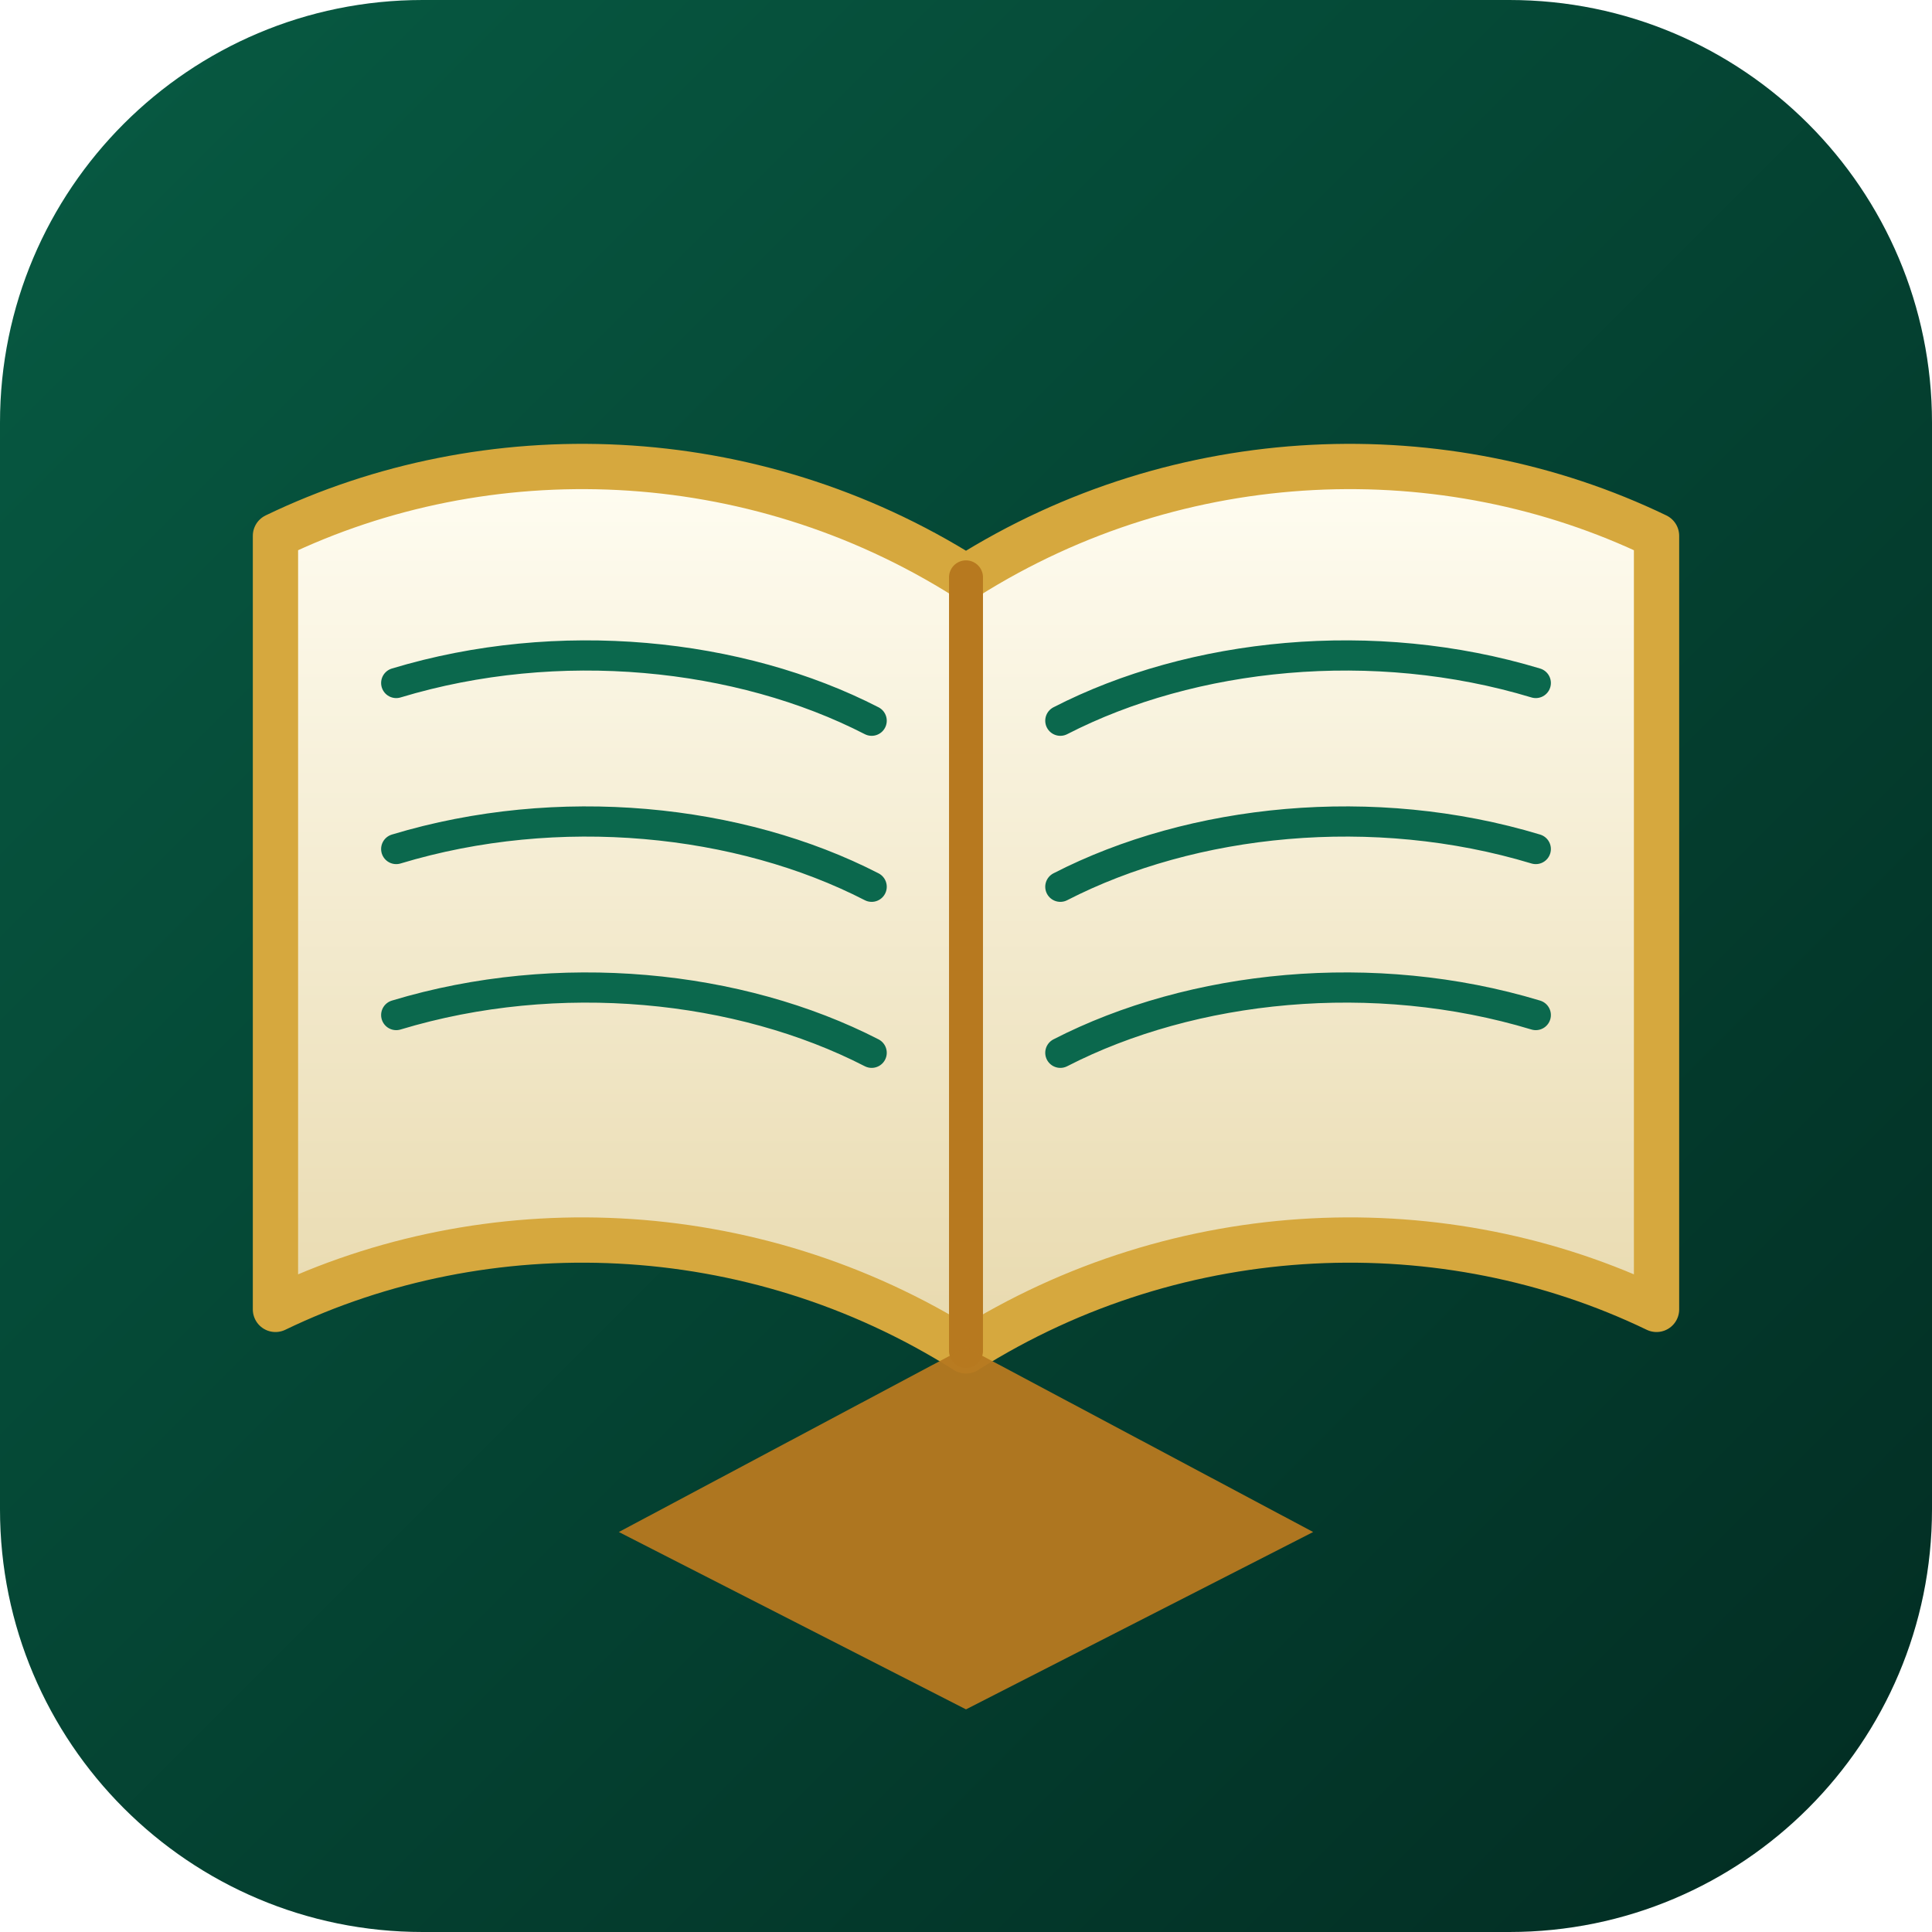
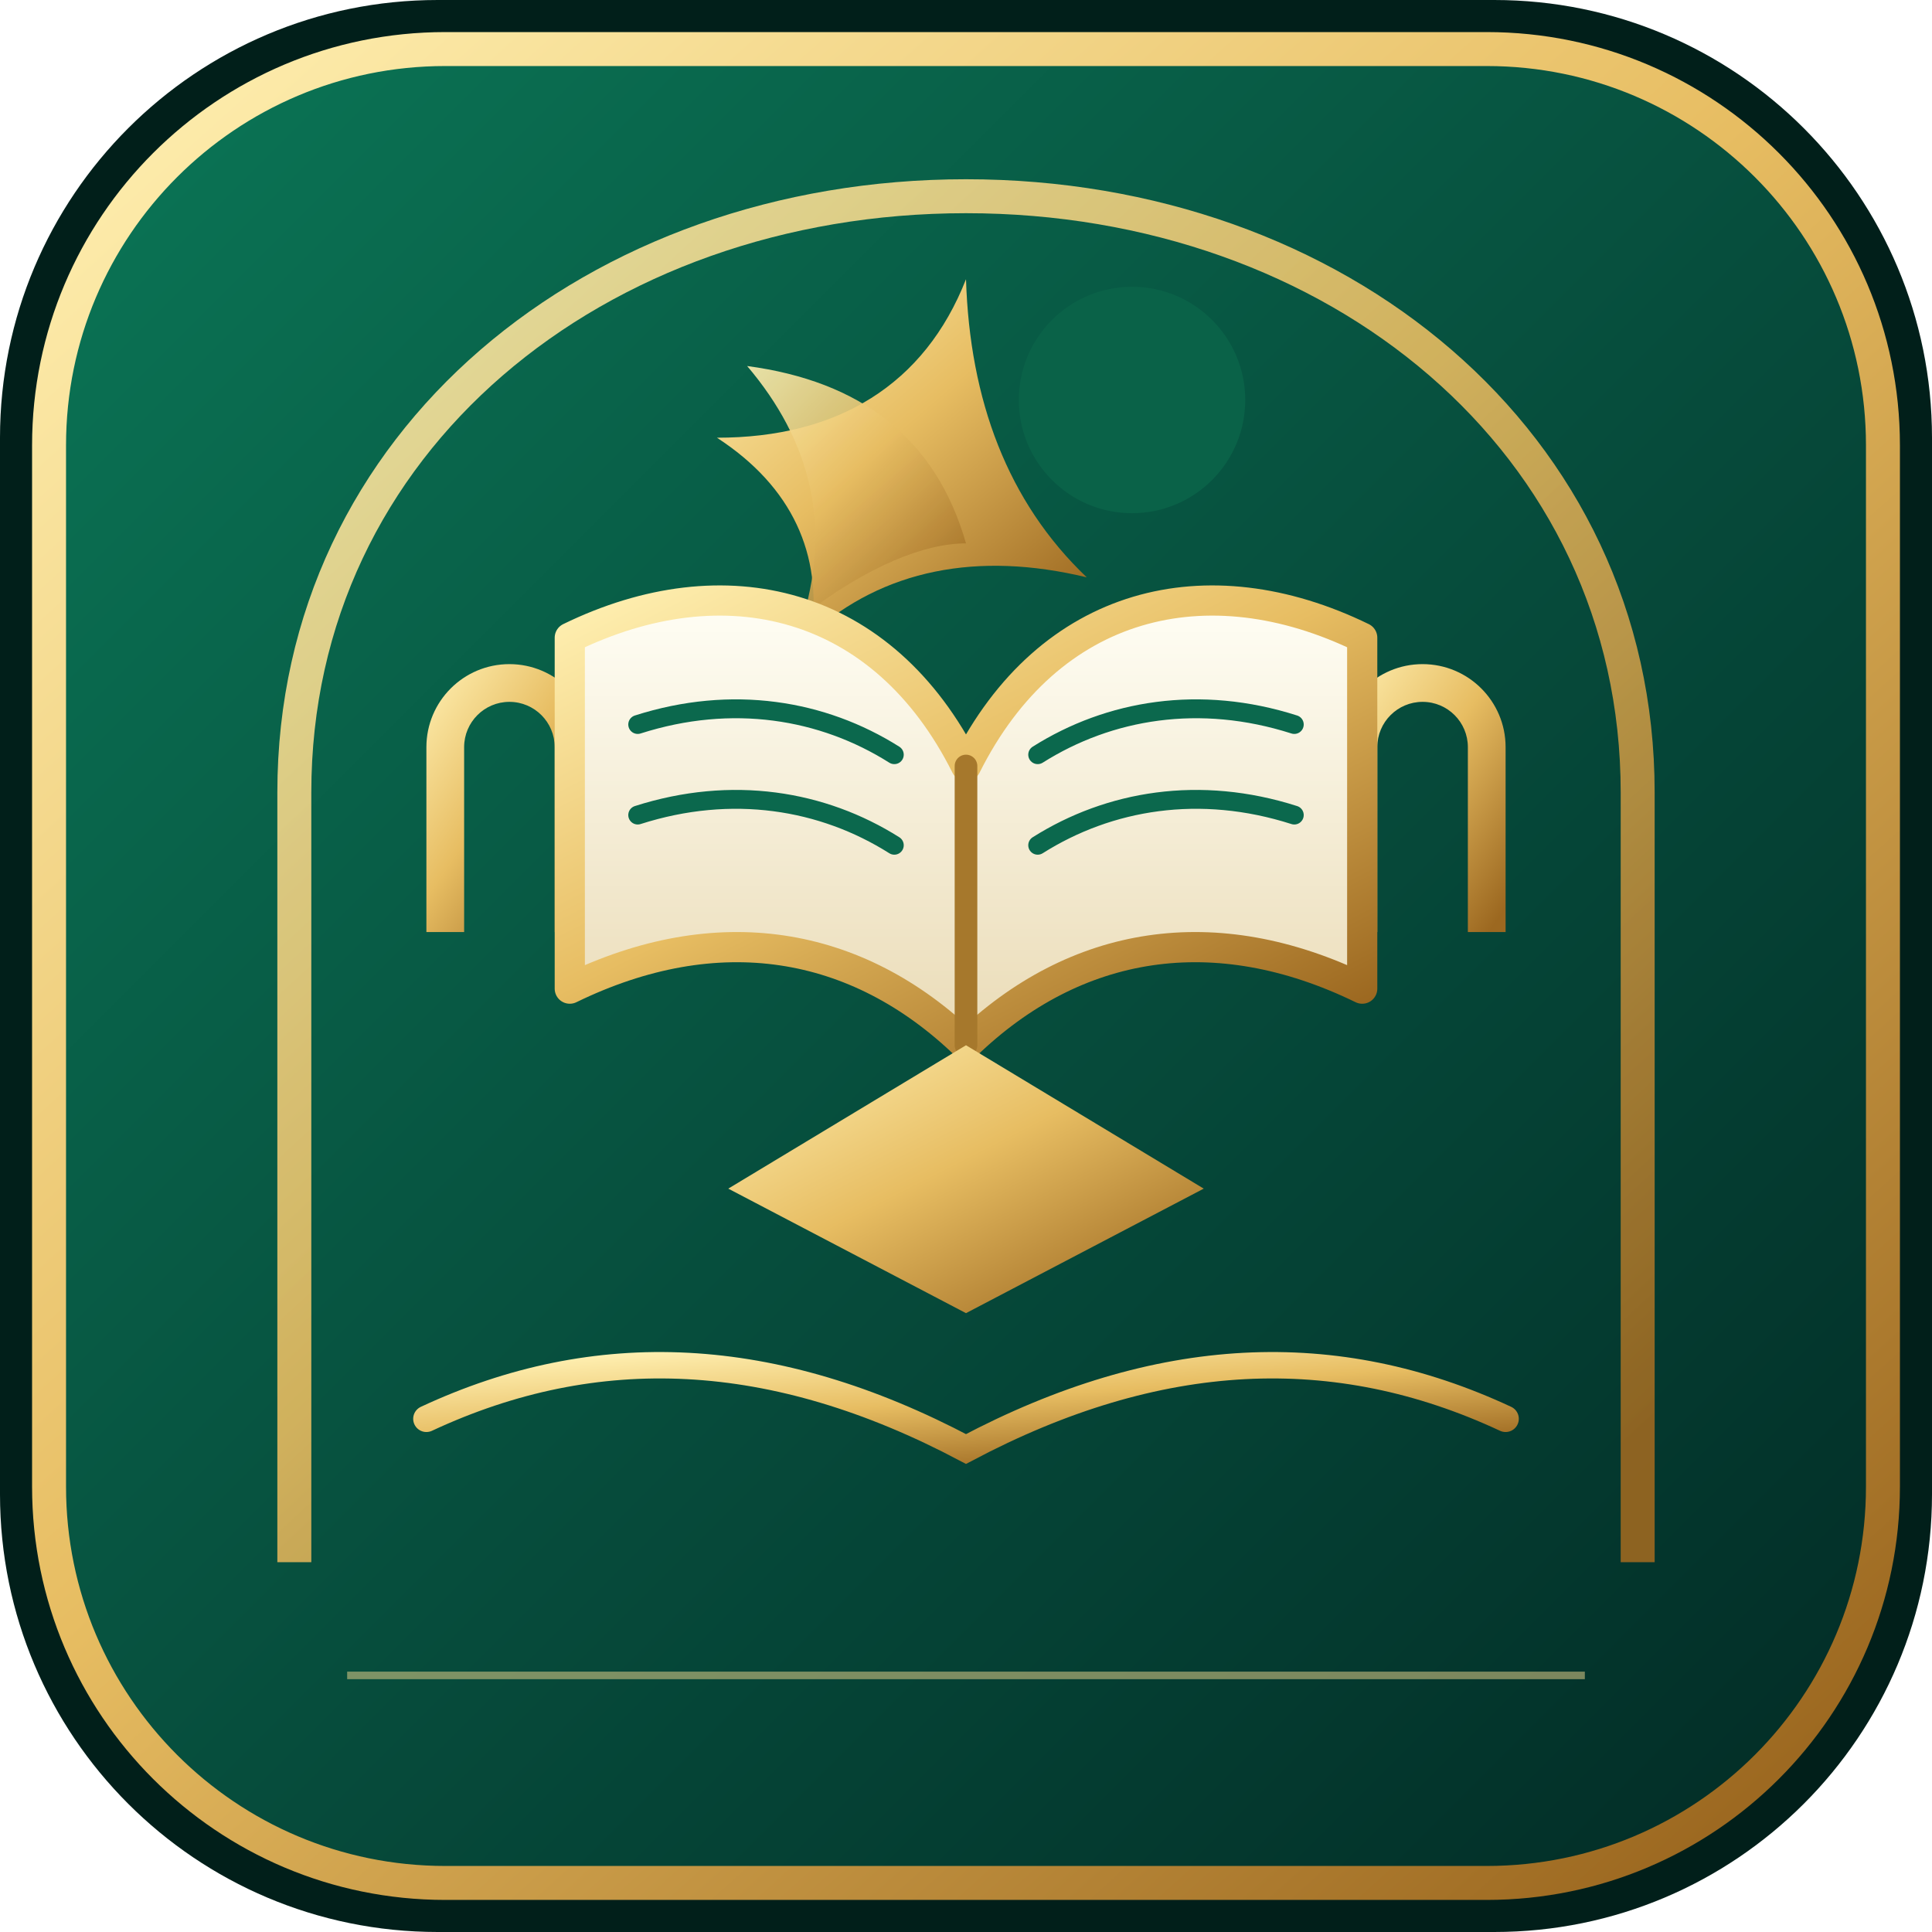
<svg xmlns="http://www.w3.org/2000/svg" viewBox="0 0 512 512" width="512" height="512">
  <defs>
-     <linearGradient id="bg" x1="0" y1="0" x2="1" y2="1">
-       <stop offset="0" stop-color="#075b43" />
-       <stop offset="1" stop-color="#022c22" />
+     <linearGradient id="forest" x1="0" y1="0" x2="1" y2="1">
+       <stop offset="0" stop-color="#0b7656" />
+       <stop offset="0.55" stop-color="#064b3b" />
+       <stop offset="1" stop-color="#022b25" />
    </linearGradient>
-     <linearGradient id="page" x1="0" y1="0" x2="0" y2="1">
-       <stop offset="0" stop-color="#fffdf2" />
-       <stop offset="1" stop-color="#e8d9ad" />
+     <linearGradient id="gold" x1="0" y1="0" x2="0.9" y2="1">
+       <stop offset="0" stop-color="#fff0b2" />
+       <stop offset="0.48" stop-color="#e7bd62" />
+       <stop offset="1" stop-color="#9c6820" />
    </linearGradient>
+     <linearGradient id="paper" x1="0" y1="0" x2="0" y2="1">
+       <stop offset="0" stop-color="#fffef5" />
+       <stop offset="1" stop-color="#eadbb6" />
+     </linearGradient>
+     <filter id="shadow" x="-30%" y="-30%" width="160%" height="160%">
+       <feGaussianBlur stdDeviation="8" />
+     </filter>
  </defs>
-   <rect width="512" height="512" rx="112" fill="url(#bg)" />
-   <path d="M256 153c-57-36-127-38-183-11v205c56-27 126-25 183 11 57-36 127-38 183-11V142c-56-27-126-25-183 11Z" fill="url(#page)" stroke="#d6a83e" stroke-width="12" stroke-linejoin="round" />
-   <path d="M256 153v205" fill="none" stroke="#b7791f" stroke-width="9" stroke-linecap="round" />
-   <path d="M105 181c43-13 91-8 126 10M105 225c43-13 91-8 126 10M105 269c43-13 91-8 126 10M407 181c-43-13-91-8-126 10M407 225c-43-13-91-8-126 10M407 269c-43-13-91-8-126 10" fill="none" stroke="#0b684d" stroke-width="8" stroke-linecap="round" />
-   <path d="M256 357 164 406l92 47 92-47Z" fill="#b7791f" opacity=".95" />
+   <rect width="512" height="512" rx="116" fill="#011f1a" />
+   <rect x="13" y="13" width="486" height="486" rx="105" fill="url(#forest)" stroke="url(#gold)" stroke-width="9" />
+   <path d="M78 414V210c0-93 80-158 178-158s178 65 178 158v204" fill="none" stroke="url(#gold)" stroke-width="9" opacity=".9" />
+   <path d="M256 74c-11 28-34 42-66 42 20 13 28 31 25 52 19-17 44-22 73-15-21-20-31-47-32-79Z" fill="url(#gold)" />
+   <circle cx="300" cy="106" r="30" fill="#0a6248" />
+   <path d="M256 144c-8-28-28-43-58-47 17 20 22 42 15 66 17-13 32-19 43-19Z" fill="url(#gold)" opacity=".9" />
+   <g fill="url(#gold)">
+     <path d="M113 247v-49a22 22 0 0 1 44 0v49h-10v-49a12 12 0 0 0-24 0v49Z" />
+     <path d="M355 247v-49a22 22 0 0 1 44 0v49h-10v-49a12 12 0 0 0-24 0v49Z" />
+     <path d="M178 246v-34a25 25 0 0 1 50 0v34h-10v-34a15 15 0 0 0-30 0v34Z" />
+     <path d="M284 246v-34a25 25 0 0 1 50 0v34h-10v-34a15 15 0 0 0-30 0v34Z" />
+   </g>
+   <path d="M256 203c-22-44-64-54-105-34v93c39-19 76-13 105 15 29-28 66-34 105-15v-93c-41-20-83-10-105 34Z" fill="url(#paper)" stroke="url(#gold)" stroke-width="8" stroke-linejoin="round" />
+   <path d="M256 203v74" stroke="#a6782c" stroke-width="6" stroke-linecap="round" />
+   <path d="M169 192c25-8 49-4 68 8M169 216c25-8 49-4 68 8M343 192c-25-8-49-4-68 8M343 216c-25-8-49-4-68 8" fill="none" stroke="#0b684d" stroke-width="5" stroke-linecap="round" />
+   <path d="M256 277 193 315l63 33 63-33Z" fill="url(#gold)" />
+   <path d="M113 376c45-21 92-19 143 8 51-27 98-29 143-8" fill="none" stroke="url(#gold)" stroke-width="7" stroke-linecap="round" />
+   <path d="M92 444h328" stroke="#f5d98f" stroke-width="2" opacity=".5" />
</svg>
